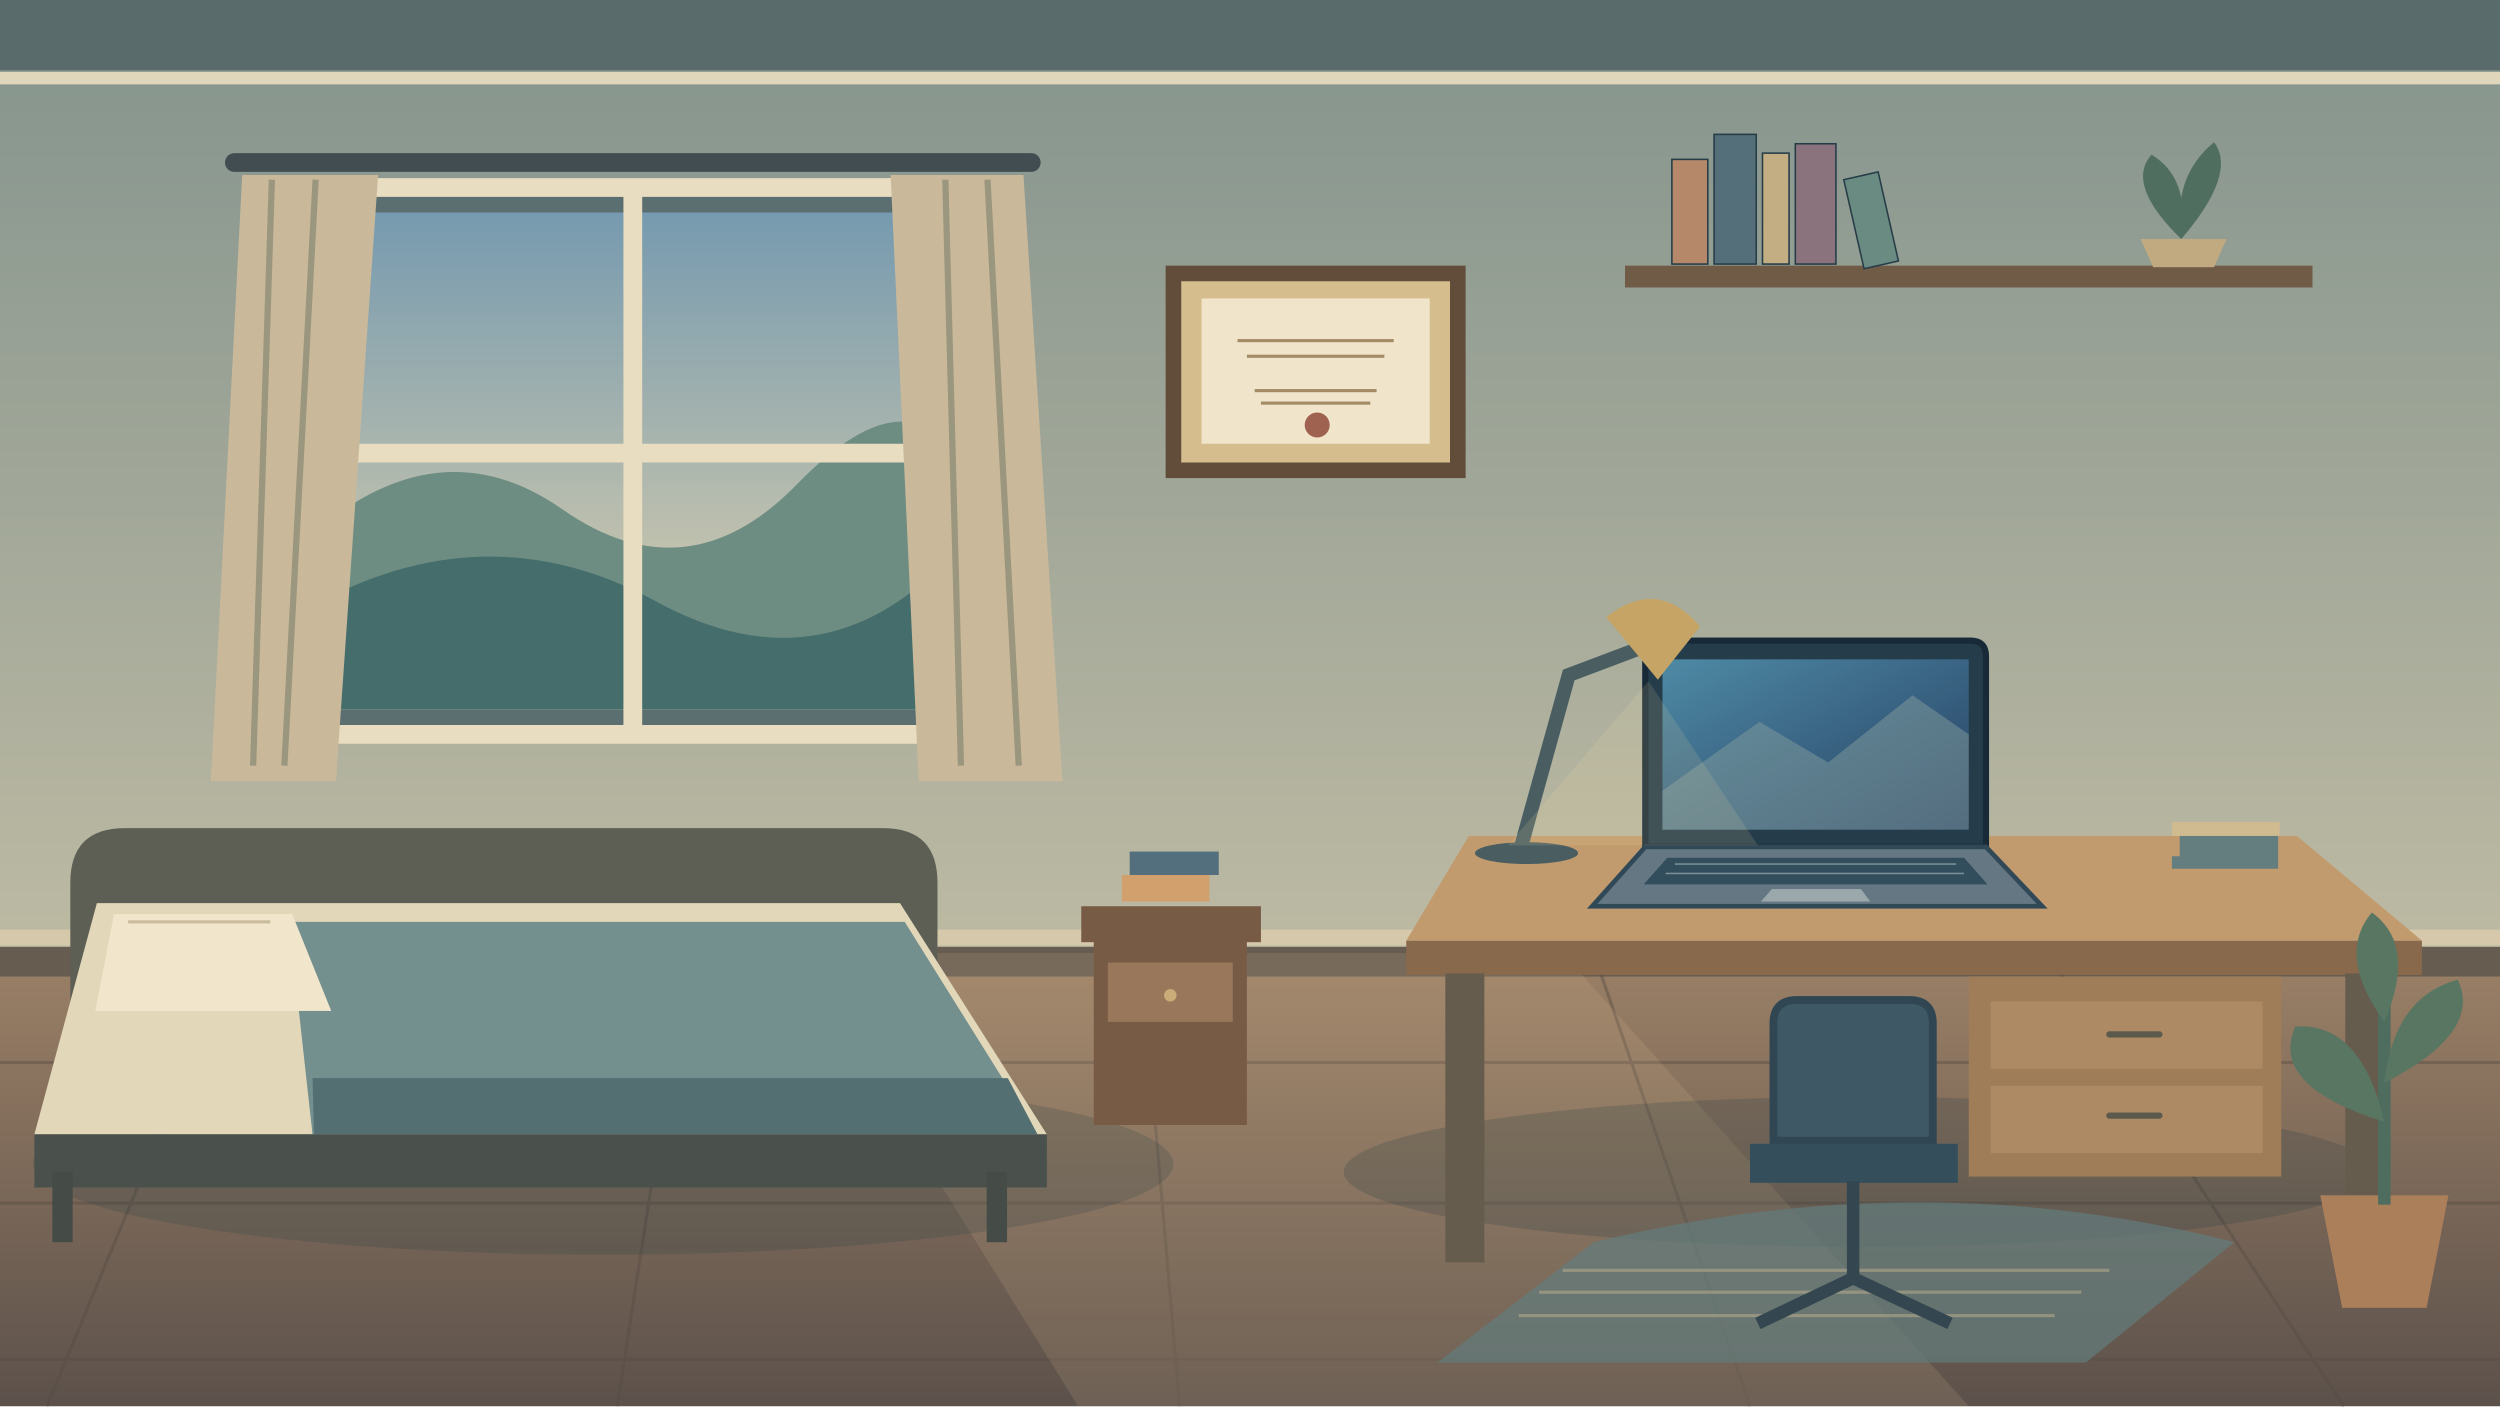
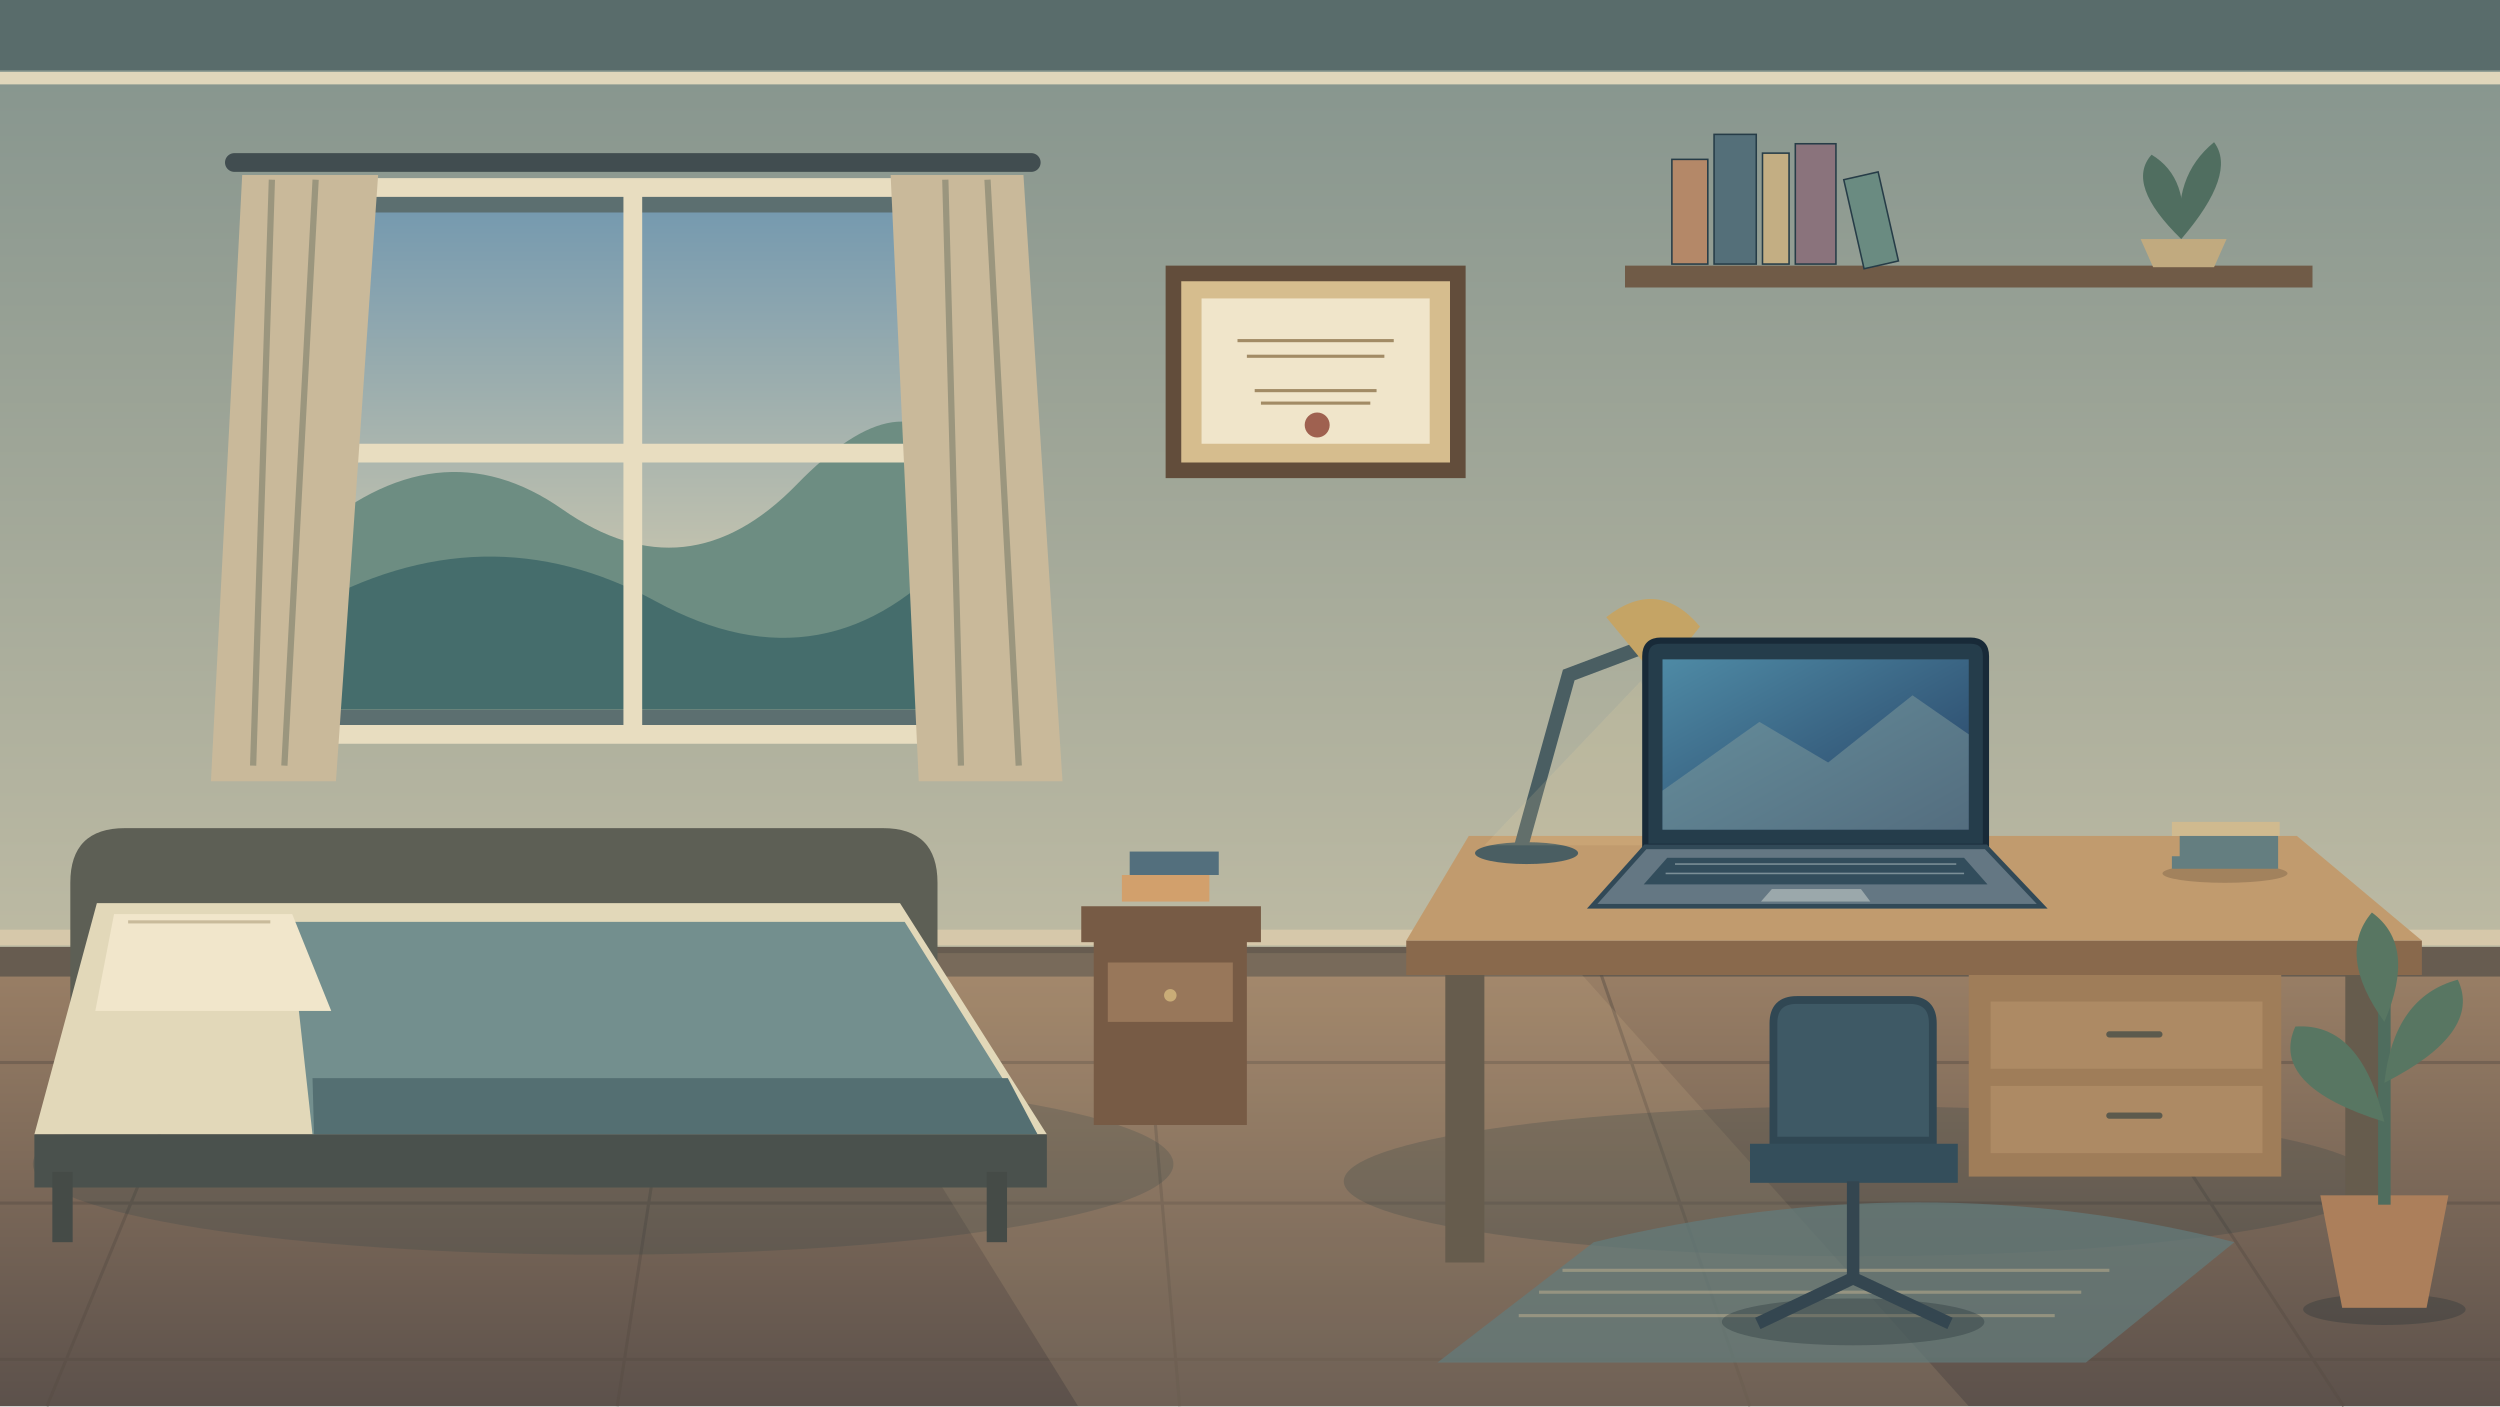
<svg xmlns="http://www.w3.org/2000/svg" viewBox="0 0 1600 900">
  <defs>
    <linearGradient id="wall" x2="0" y2="1">
      <stop stop-color="#83938d" />
      <stop offset="1" stop-color="#bdbaa3" />
    </linearGradient>
    <linearGradient id="floor" x2="0" y2="1">
      <stop stop-color="#9b8066" />
      <stop offset="1" stop-color="#5c514b" />
    </linearGradient>
    <linearGradient id="sky" x2="0" y2="1">
      <stop stop-color="#769aaf" />
      <stop offset="1" stop-color="#e3d3ad" />
    </linearGradient>
    <linearGradient id="screen" x2="1" y2="1">
      <stop stop-color="#4e8aa5" />
      <stop offset="1" stop-color="#263f62" />
    </linearGradient>
  </defs>
  <path fill="url(#wall)" d="M0 0h1600v610H0z" />
  <path d="M0 0h1600v45H0z" fill="#596c6b" />
  <path d="M0 50h1600" stroke="#e0d6bb" stroke-width="8" />
  <path fill="url(#floor)" d="M0 610h1600v290H0z" />
  <path d="M0 606h1600v19H0z" fill="#675c50" />
  <path d="M0 600h1600" stroke="#d6c8aa" stroke-width="10" />
  <g stroke="#564b43" stroke-width="2" opacity=".45">
    <path d="M0 680h1600M0 770h1600M0 870h1600M150 610L30 900M440 610L395 900M730 610L755 900M1020 610L1120 900M1310 610L1500 900" />
  </g>
  <path d="M510 610L690 900H1260L1000 610Z" fill="#f5d79e" opacity=".12" />
  <path d="M180 120h450v350H180z" fill="#5c6f70" />
  <path d="M196 136h418v318H196z" fill="url(#sky)" />
  <path d="M196 345Q280 270 360 326T510 310T614 295V454H196Z" fill="#6d8d82" />
  <path d="M196 390Q310 325 420 385T614 350V454H196Z" fill="#456d6c" />
  <g stroke="#e8ddc0" stroke-width="12">
    <path d="M180 120h450v350H180z" fill="none" />
    <path d="M405 124v340M185 290h440" />
  </g>
  <path d="M150 104h510" stroke="#414d50" stroke-width="12" stroke-linecap="round" />
  <path d="M155 112H242L215 500H135Z" fill="#c9b99a" />
  <path d="M570 112h85l25 388h-92Z" fill="#c9b99a" />
  <g fill="none" stroke="#9b967e" stroke-width="4">
    <path d="M174 115l-12 375M202 115l-20 375M605 115l10 375M632 115l20 375" />
  </g>
  <ellipse cx="386" cy="745" rx="365" ry="58" fill="#243b43" opacity=".2" />
  <path d="M45 565Q45 530 80 530H565Q600 530 600 565V720H45Z" fill="#5d5f55" />
  <path d="M62 578H576L670 726H22Z" fill="#e2d8b9" />
  <path d="M185 590H579L664 726H200Z" fill="#738f8e" />
  <path d="M200 690H645L664 726H201Z" fill="#546f72" />
  <path d="M22 726H670V760H22Z" fill="#4a514d" />
  <path d="M40 750v45M638 750v45" stroke="#454b47" stroke-width="13" />
  <path d="M73 585h114l25 62H61Z" fill="#f1e6cb" />
  <path d="M82 590h91" stroke="#c9bb9b" stroke-width="2" />
  <path d="M692 580h115v23H692zM700 602h98v118h-98z" fill="#775b45" />
  <path d="M709 616h80v38h-80z" fill="#98775a" />
  <circle cx="749" cy="637" r="4" fill="#c9ac77" />
  <path d="M718 560h56v17h-56z" fill="#d2a06c" />
  <path d="M723 545h57v15h-57z" fill="#536f7d" />
  <path d="M746 170h192v136H746Z" fill="#624d3b" />
  <path d="M756 180h172v116H756Z" fill="#d6bd8e" />
  <path d="M769 191h146v93H769Z" fill="#f0e5ca" />
  <g stroke="#a28b65" stroke-width="2">
    <path d="M792 218h100M798 228h88M803 250h78M807 258h70" />
  </g>
  <circle cx="843" cy="272" r="8" fill="#9f6150" />
  <path d="M1040 170h440v14h-440z" fill="#705b47" />
  <g stroke="#263c47" stroke-width="1">
    <path d="M1070 102h23v67h-23z" fill="#b48868" />
    <path d="M1097 86h27v83h-27z" fill="#546f79" />
    <path d="M1128 98h17v71h-17z" fill="#c3ae83" />
    <path d="M1149 92h26v77h-26z" fill="#8a737c" />
    <path d="M1180 115l22-5 13 57-22 5Z" fill="#6a8b81" />
  </g>
  <path d="M1370 153h55l-8 18h-39z" fill="#c1aa7f" />
  <g fill="#506e60">
    <path d="M1396 153Q1360 118 1377 99Q1402 114 1396 153Z" />
    <path d="M1396 153Q1432 111 1417 91Q1390 113 1396 153Z" />
  </g>
-   <ellipse cx="1190" cy="750" rx="330" ry="48" fill="#263b41" opacity=".22" />
+   <ellipse cx="1190" cy="756" rx="330" ry="48" fill="#263b41" opacity=".22" />
+   <path d="M925 620h25v188h-25zM1501 620h25v188h-25z" fill="#665c4d" />
+   <path d="M1260 622h200v131h-200z" fill="#9f7d59" />
+   <path d="M1274 641h174v43h-174zM1274 695h174v43h-174z" fill="#ad8a64" />
+   <path d="M1350 662h32M1350 714h32" stroke="#5c5a4d" stroke-width="4" stroke-linecap="round" />
  <path d="M940 535H1470L1550 602H900Z" fill="#c19b6e" />
  <path d="M900 602h650v22H900Z" fill="#89694c" />
-   <path d="M925 623h25v185h-25zM1501 623h25v185h-25z" fill="#665c4d" />
-   <path d="M1260 625h200v128h-200z" fill="#9f7d59" />
-   <path d="M1274 641h174v43h-174zM1274 695h174v43h-174z" fill="#ad8a64" />
-   <path d="M1350 662h32M1350 714h32" stroke="#5c5a4d" stroke-width="4" stroke-linecap="round" />
+   <path d="M974 540l30-108 61-23" fill="none" stroke="#4a5e62" stroke-width="9" stroke-linecap="round" />
+   <path d="M1028 395q33-26 60 6l-27 34Z" fill="#c5a465" />
+   <ellipse cx="977" cy="546" rx="33" ry="7" fill="#4a5e62" />
+   <path d="M1050 436L950 541H1095Z" fill="#f9dda3" opacity=".14" />
  <path d="M1063 410h198q10 0 10 10v122h-218V420q0-10 10-10Z" fill="#253d4b" stroke="#182a38" stroke-width="4" />
  <path d="M1064 422h196v109h-196z" fill="url(#screen)" />
  <path d="M1064 506l62-44 44 26 54-43 36 25v61h-196Z" fill="#829b9c" opacity=".5" />
  <path d="M1053 542h218l36 38h-288Z" fill="#647783" stroke="#314957" stroke-width="3" />
  <path d="M1067 549h190l15 17h-220Z" fill="#324d5c" />
  <path d="M1134 569h57l6 8h-70Z" fill="#9ba8ab" />
  <g stroke="#9aabb0" opacity=".7">
    <path d="M1072 553h180M1066 559h191" />
  </g>
+   <ellipse cx="1424" cy="559" rx="40" ry="6" fill="#5e4b38" opacity=".32" />
  <path d="M1390 548h68v8h-68zM1395 534h63v14h-63z" fill="#647e80" />
  <path d="M1390 526h69v9h-69z" fill="#d0ba8f" />
-   <path d="M974 540l30-108 61-23" fill="none" stroke="#4a5e62" stroke-width="9" stroke-linecap="round" />
-   <path d="M1028 395q33-26 60 6l-27 34Z" fill="#c5a465" />
-   <ellipse cx="977" cy="546" rx="33" ry="7" fill="#4a5e62" />
-   <path d="M1055 436L965 541H1125Z" fill="#f9dda3" opacity=".13" />
  <path d="M1020 795Q1230 744 1430 795L1335 872H920Z" fill="#627b7c" opacity=".72" />
  <path d="M1000 813h350M985 827h347M972 842h343" stroke="#cbb993" stroke-width="2" opacity=".45" />
+   <ellipse cx="1186" cy="846" rx="84" ry="15" fill="#1e2d33" opacity=".32" />
+   <ellipse cx="1526" cy="838" rx="52" ry="10" fill="#1e2d33" opacity=".3" />
  <path d="M1135 655q0-15 15-15h72q15 0 15 15v75h-102Z" fill="#3e5965" stroke="#304753" stroke-width="5" />
  <path d="M1120 732h133v25h-133z" fill="#344e5b" />
  <path d="M1186 756v65M1186 818l-61 29M1186 818l62 29" fill="none" stroke="#344650" stroke-width="8" />
  <path d="M1485 765h82l-14 72h-54Z" fill="#ac7f5b" />
  <path d="M1526 771V623" stroke="#4f6d5e" stroke-width="8" />
  <g fill="#587662">
    <path d="M1526 718Q1452 695 1469 657Q1511 654 1526 718Z" />
    <path d="M1526 693Q1589 661 1573 627Q1532 638 1526 693Z" />
    <path d="M1526 654Q1495 611 1518 584Q1547 605 1526 654Z" />
  </g>
</svg>
